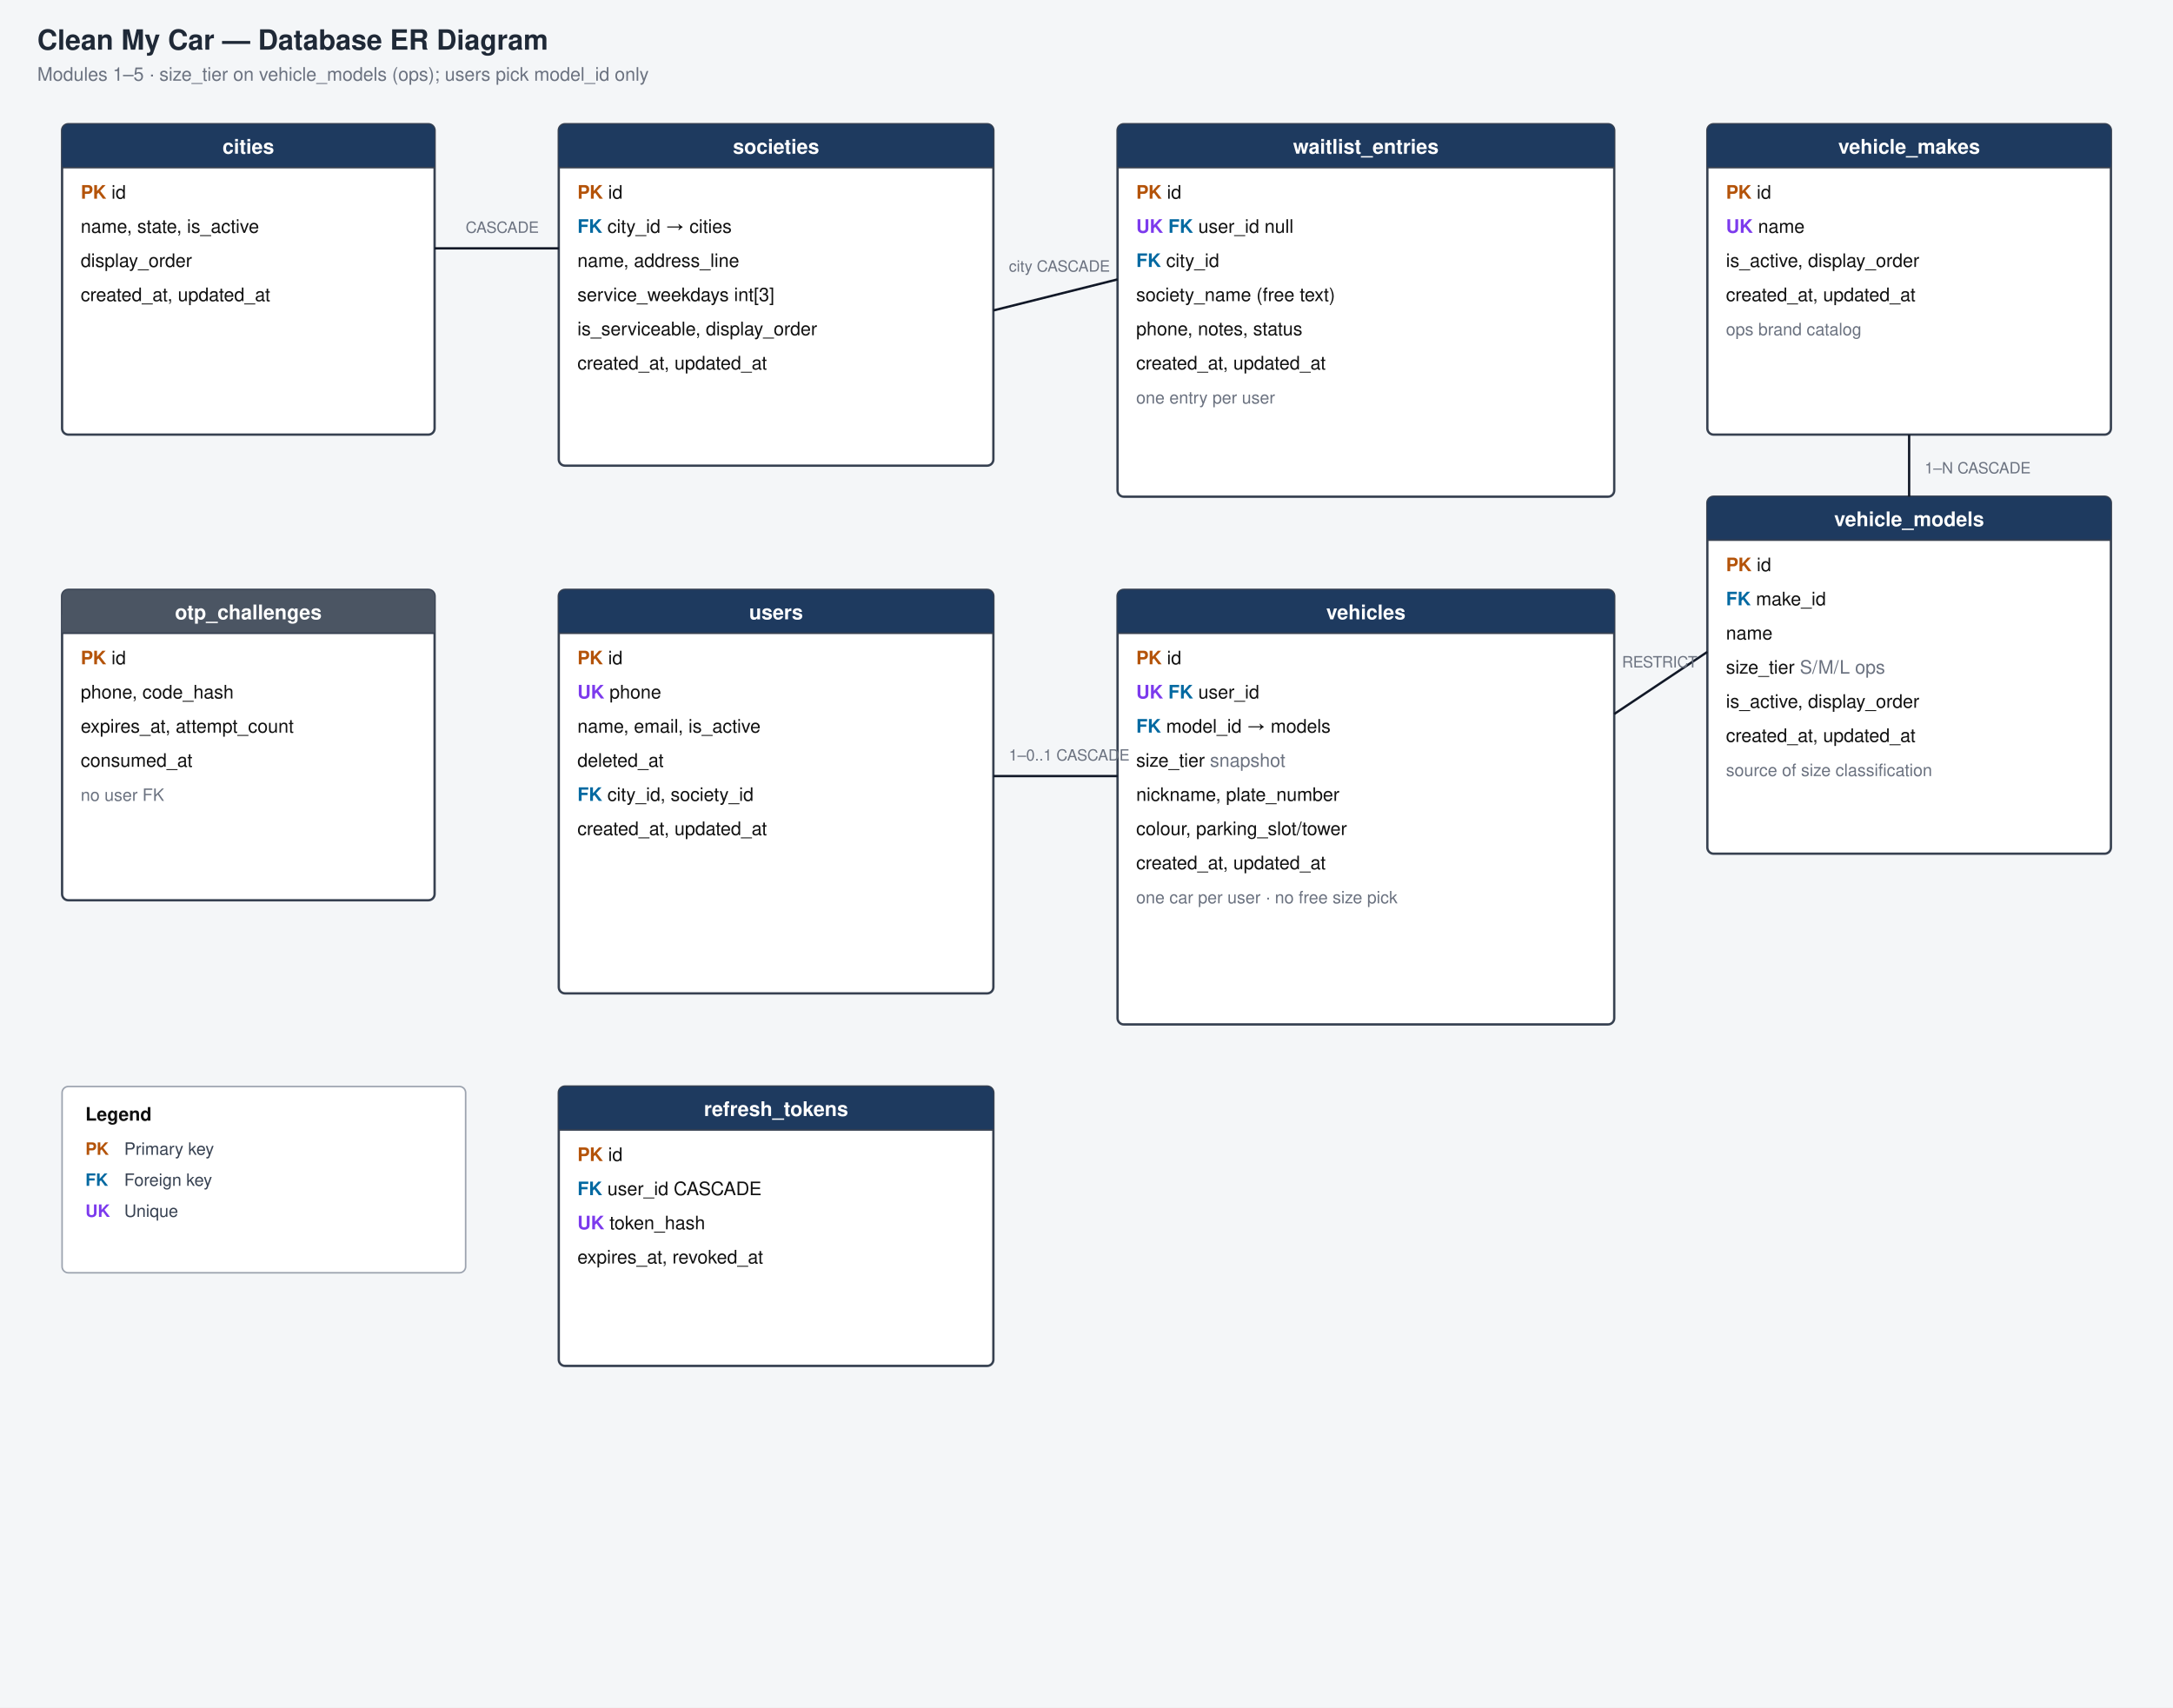
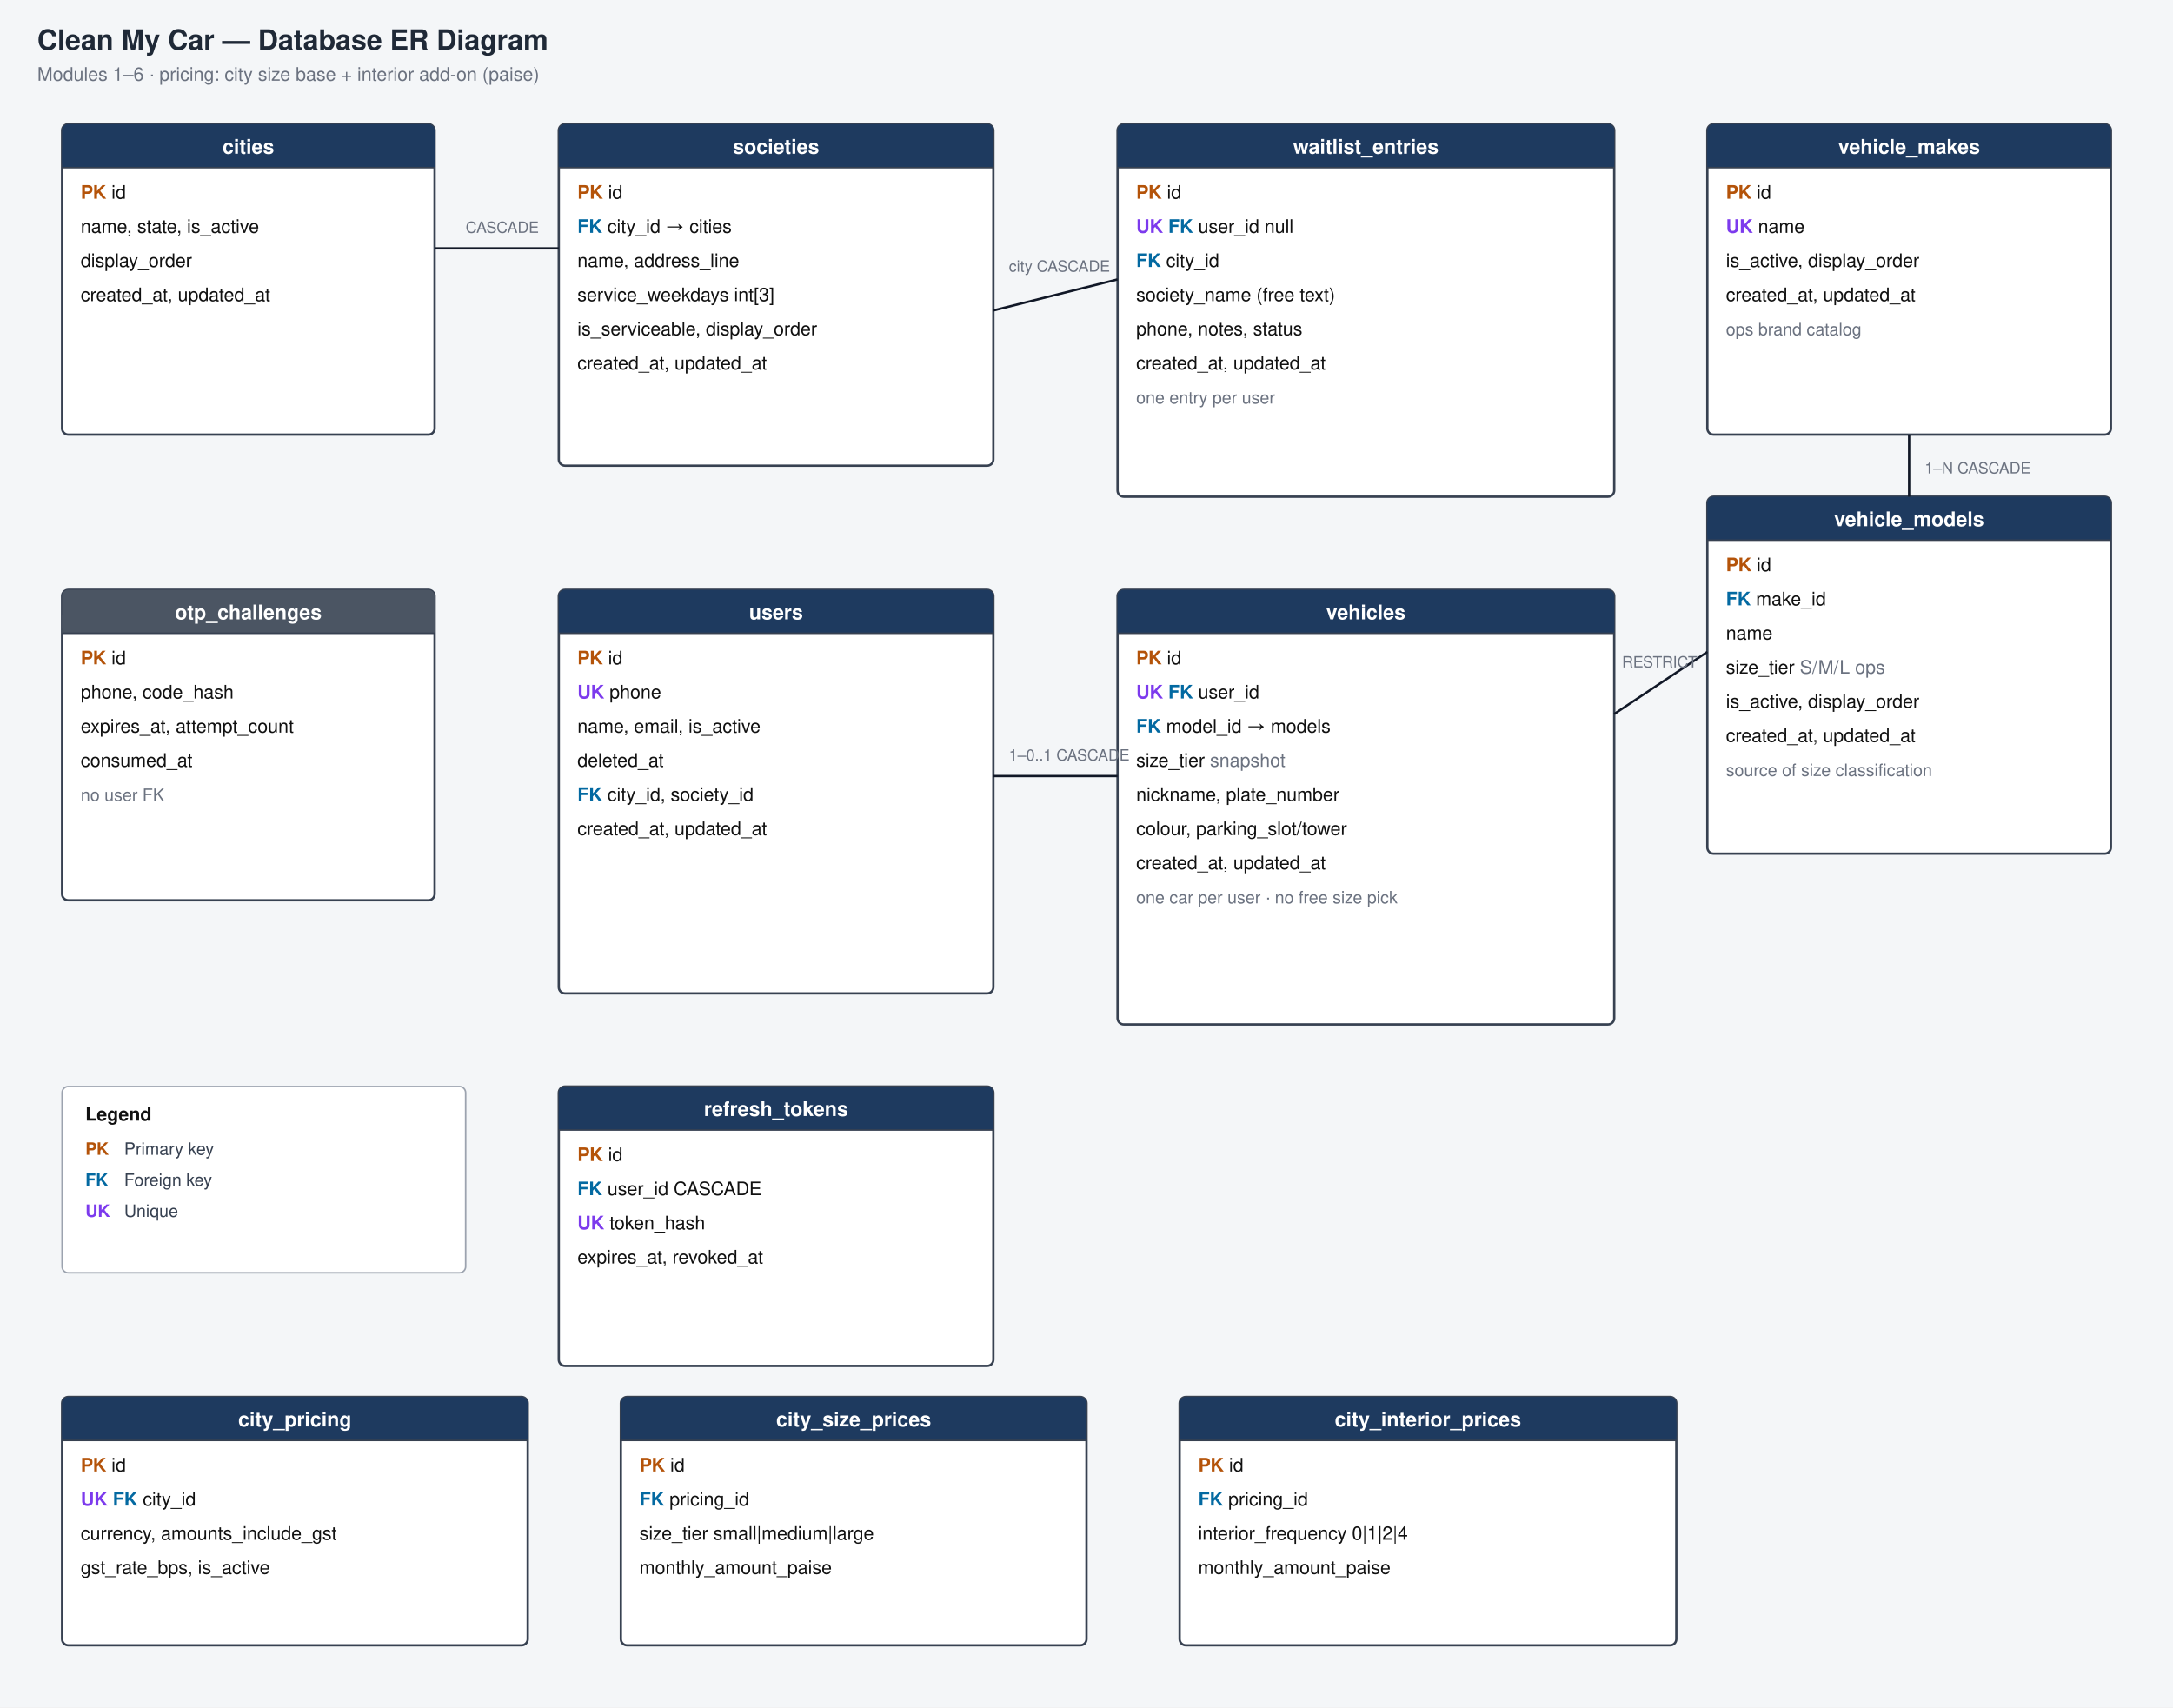
<svg xmlns="http://www.w3.org/2000/svg" width="1400" height="1100" viewBox="0 0 1400 1100" font-family="Helvetica, Arial, sans-serif">
  <rect width="100%" height="100%" fill="#f4f6f8" />
  <text x="24" y="32" font-size="18" font-weight="700" fill="#1f2937">Clean My Car — Database ER Diagram</text>
-   <text x="24" y="52" font-size="12" fill="#6b7280">Modules 1–5 · size_tier on vehicle_models (ops); users pick model_id only</text>
+   <text x="24" y="52" font-size="12" fill="#6b7280">Modules 1–6 · pricing: city size base + interior add-on (paise)</text>
  <g id="table-cities">
    <rect x="40" y="80" width="240" height="200" rx="4" fill="#fff" stroke="#374151" stroke-width="1.5" />
    <rect x="40" y="80" width="240" height="28" rx="4" fill="#1e3a5f" />
    <rect x="40" y="96" width="240" height="12" fill="#1e3a5f" />
    <text x="160" y="99" text-anchor="middle" font-size="13" font-weight="700" fill="#fff">cities</text>
    <line x1="40" y1="108" x2="280" y2="108" stroke="#374151" />
    <text x="52" y="128" font-size="12" fill="#111">
      <tspan font-weight="700" fill="#b45309">PK</tspan>  id</text>
    <text x="52" y="150" font-size="12" fill="#111">name, state, is_active</text>
    <text x="52" y="172" font-size="12" fill="#111">display_order</text>
    <text x="52" y="194" font-size="12" fill="#111">created_at, updated_at</text>
  </g>
  <g id="table-societies">
    <rect x="360" y="80" width="280" height="220" rx="4" fill="#fff" stroke="#374151" stroke-width="1.5" />
    <rect x="360" y="80" width="280" height="28" rx="4" fill="#1e3a5f" />
    <rect x="360" y="96" width="280" height="12" fill="#1e3a5f" />
    <text x="500" y="99" text-anchor="middle" font-size="13" font-weight="700" fill="#fff">societies</text>
    <line x1="360" y1="108" x2="640" y2="108" stroke="#374151" />
    <text x="372" y="128" font-size="12" fill="#111">
      <tspan font-weight="700" fill="#b45309">PK</tspan>  id</text>
    <text x="372" y="150" font-size="12" fill="#111">
      <tspan font-weight="700" fill="#0369a1">FK</tspan>  city_id → cities</text>
    <text x="372" y="172" font-size="12" fill="#111">name, address_line</text>
    <text x="372" y="194" font-size="12" fill="#111">service_weekdays int[3]</text>
    <text x="372" y="216" font-size="12" fill="#111">is_serviceable, display_order</text>
    <text x="372" y="238" font-size="12" fill="#111">created_at, updated_at</text>
  </g>
  <g id="table-waitlist">
    <rect x="720" y="80" width="320" height="240" rx="4" fill="#fff" stroke="#374151" stroke-width="1.5" />
    <rect x="720" y="80" width="320" height="28" rx="4" fill="#1e3a5f" />
    <rect x="720" y="96" width="320" height="12" fill="#1e3a5f" />
    <text x="880" y="99" text-anchor="middle" font-size="13" font-weight="700" fill="#fff">waitlist_entries</text>
    <line x1="720" y1="108" x2="1040" y2="108" stroke="#374151" />
    <text x="732" y="128" font-size="12" fill="#111">
      <tspan font-weight="700" fill="#b45309">PK</tspan>  id</text>
    <text x="732" y="150" font-size="12" fill="#111">
      <tspan font-weight="700" fill="#7c3aed">UK</tspan>
      <tspan font-weight="700" fill="#0369a1">FK</tspan>  user_id null</text>
    <text x="732" y="172" font-size="12" fill="#111">
      <tspan font-weight="700" fill="#0369a1">FK</tspan>  city_id</text>
    <text x="732" y="194" font-size="12" fill="#111">society_name (free text)</text>
    <text x="732" y="216" font-size="12" fill="#111">phone, notes, status</text>
    <text x="732" y="238" font-size="12" fill="#111">created_at, updated_at</text>
    <text x="732" y="260" font-size="11" fill="#6b7280">one entry per user</text>
  </g>
  <g id="table-makes">
    <rect x="1100" y="80" width="260" height="200" rx="4" fill="#fff" stroke="#374151" stroke-width="1.5" />
    <rect x="1100" y="80" width="260" height="28" rx="4" fill="#1e3a5f" />
    <rect x="1100" y="96" width="260" height="12" fill="#1e3a5f" />
    <text x="1230" y="99" text-anchor="middle" font-size="13" font-weight="700" fill="#fff">vehicle_makes</text>
    <line x1="1100" y1="108" x2="1360" y2="108" stroke="#374151" />
    <text x="1112" y="128" font-size="12" fill="#111">
      <tspan font-weight="700" fill="#b45309">PK</tspan>  id</text>
    <text x="1112" y="150" font-size="12" fill="#111">
      <tspan font-weight="700" fill="#7c3aed">UK</tspan>  name</text>
    <text x="1112" y="172" font-size="12" fill="#111">is_active, display_order</text>
    <text x="1112" y="194" font-size="12" fill="#111">created_at, updated_at</text>
    <text x="1112" y="216" font-size="11" fill="#6b7280">ops brand catalog</text>
  </g>
  <g id="table-models">
    <rect x="1100" y="320" width="260" height="230" rx="4" fill="#fff" stroke="#374151" stroke-width="1.5" />
    <rect x="1100" y="320" width="260" height="28" rx="4" fill="#1e3a5f" />
    <rect x="1100" y="336" width="260" height="12" fill="#1e3a5f" />
    <text x="1230" y="339" text-anchor="middle" font-size="13" font-weight="700" fill="#fff">vehicle_models</text>
    <line x1="1100" y1="348" x2="1360" y2="348" stroke="#374151" />
    <text x="1112" y="368" font-size="12" fill="#111">
      <tspan font-weight="700" fill="#b45309">PK</tspan>  id</text>
    <text x="1112" y="390" font-size="12" fill="#111">
      <tspan font-weight="700" fill="#0369a1">FK</tspan>  make_id</text>
    <text x="1112" y="412" font-size="12" fill="#111">name</text>
    <text x="1112" y="434" font-size="12" fill="#111">size_tier  <tspan fill="#6b7280">S/M/L ops</tspan>
    </text>
    <text x="1112" y="456" font-size="12" fill="#111">is_active, display_order</text>
    <text x="1112" y="478" font-size="12" fill="#111">created_at, updated_at</text>
    <text x="1112" y="500" font-size="11" fill="#6b7280">source of size classification</text>
  </g>
  <g id="table-users">
    <rect x="360" y="380" width="280" height="260" rx="4" fill="#fff" stroke="#374151" stroke-width="1.5" />
    <rect x="360" y="380" width="280" height="28" rx="4" fill="#1e3a5f" />
    <rect x="360" y="396" width="280" height="12" fill="#1e3a5f" />
    <text x="500" y="399" text-anchor="middle" font-size="13" font-weight="700" fill="#fff">users</text>
    <line x1="360" y1="408" x2="640" y2="408" stroke="#374151" />
    <text x="372" y="428" font-size="12" fill="#111">
      <tspan font-weight="700" fill="#b45309">PK</tspan>  id</text>
    <text x="372" y="450" font-size="12" fill="#111">
      <tspan font-weight="700" fill="#7c3aed">UK</tspan>  phone</text>
    <text x="372" y="472" font-size="12" fill="#111">name, email, is_active</text>
    <text x="372" y="494" font-size="12" fill="#111">deleted_at</text>
    <text x="372" y="516" font-size="12" fill="#111">
      <tspan font-weight="700" fill="#0369a1">FK</tspan>  city_id, society_id</text>
    <text x="372" y="538" font-size="12" fill="#111">created_at, updated_at</text>
  </g>
  <g id="table-vehicles">
    <rect x="720" y="380" width="320" height="280" rx="4" fill="#fff" stroke="#374151" stroke-width="1.5" />
    <rect x="720" y="380" width="320" height="28" rx="4" fill="#1e3a5f" />
    <rect x="720" y="396" width="320" height="12" fill="#1e3a5f" />
    <text x="880" y="399" text-anchor="middle" font-size="13" font-weight="700" fill="#fff">vehicles</text>
    <line x1="720" y1="408" x2="1040" y2="408" stroke="#374151" />
    <text x="732" y="428" font-size="12" fill="#111">
      <tspan font-weight="700" fill="#b45309">PK</tspan>  id</text>
    <text x="732" y="450" font-size="12" fill="#111">
      <tspan font-weight="700" fill="#7c3aed">UK</tspan>
      <tspan font-weight="700" fill="#0369a1">FK</tspan>  user_id</text>
    <text x="732" y="472" font-size="12" fill="#111">
      <tspan font-weight="700" fill="#0369a1">FK</tspan>  model_id → models</text>
    <text x="732" y="494" font-size="12" fill="#111">size_tier  <tspan fill="#6b7280">snapshot</tspan>
    </text>
    <text x="732" y="516" font-size="12" fill="#111">nickname, plate_number</text>
    <text x="732" y="538" font-size="12" fill="#111">colour, parking_slot/tower</text>
    <text x="732" y="560" font-size="12" fill="#111">created_at, updated_at</text>
    <text x="732" y="582" font-size="11" fill="#6b7280">one car per user · no free size pick</text>
  </g>
  <g id="table-refresh">
    <rect x="360" y="700" width="280" height="180" rx="4" fill="#fff" stroke="#374151" stroke-width="1.5" />
    <rect x="360" y="700" width="280" height="28" rx="4" fill="#1e3a5f" />
    <rect x="360" y="716" width="280" height="12" fill="#1e3a5f" />
    <text x="500" y="719" text-anchor="middle" font-size="13" font-weight="700" fill="#fff">refresh_tokens</text>
    <line x1="360" y1="728" x2="640" y2="728" stroke="#374151" />
    <text x="372" y="748" font-size="12" fill="#111">
      <tspan font-weight="700" fill="#b45309">PK</tspan>  id</text>
    <text x="372" y="770" font-size="12" fill="#111">
      <tspan font-weight="700" fill="#0369a1">FK</tspan>  user_id CASCADE</text>
    <text x="372" y="792" font-size="12" fill="#111">
      <tspan font-weight="700" fill="#7c3aed">UK</tspan>  token_hash</text>
    <text x="372" y="814" font-size="12" fill="#111">expires_at, revoked_at</text>
  </g>
  <g id="table-otp">
    <rect x="40" y="380" width="240" height="200" rx="4" fill="#fff" stroke="#374151" stroke-width="1.5" />
    <rect x="40" y="380" width="240" height="28" rx="4" fill="#4b5563" />
    <rect x="40" y="396" width="240" height="12" fill="#4b5563" />
    <text x="160" y="399" text-anchor="middle" font-size="13" font-weight="700" fill="#fff">otp_challenges</text>
    <line x1="40" y1="408" x2="280" y2="408" stroke="#374151" />
    <text x="52" y="428" font-size="12" fill="#111">
      <tspan font-weight="700" fill="#b45309">PK</tspan>  id</text>
    <text x="52" y="450" font-size="12" fill="#111">phone, code_hash</text>
    <text x="52" y="472" font-size="12" fill="#111">expires_at, attempt_count</text>
    <text x="52" y="494" font-size="12" fill="#111">consumed_at</text>
    <text x="52" y="516" font-size="11" fill="#6b7280">no user FK</text>
  </g>
  <line x1="280" y1="160" x2="360" y2="160" stroke="#111827" stroke-width="1.5" />
  <text x="300" y="150" font-size="10" fill="#6b7280">CASCADE</text>
  <line x1="1230" y1="280" x2="1230" y2="320" stroke="#111827" stroke-width="1.5" />
  <text x="1240" y="305" font-size="10" fill="#6b7280">1–N CASCADE</text>
  <line x1="640" y1="500" x2="720" y2="500" stroke="#111827" stroke-width="1.5" />
  <text x="650" y="490" font-size="10" fill="#6b7280">1–0..1 CASCADE</text>
  <path d="M 1100 420 L 1040 460" fill="none" stroke="#111827" stroke-width="1.5" />
  <text x="1045" y="430" font-size="10" fill="#6b7280">RESTRICT</text>
  <path d="M 640 200 L 720 180" fill="none" stroke="#111827" stroke-width="1.5" />
  <text x="650" y="175" font-size="10" fill="#6b7280">city CASCADE</text>
+   <g id="table-city-pricing">
+     <rect x="40" y="900" width="300" height="160" rx="4" fill="#fff" stroke="#374151" stroke-width="1.5" />
+     <rect x="40" y="900" width="300" height="28" rx="4" fill="#1e3a5f" />
+     <rect x="40" y="916" width="300" height="12" fill="#1e3a5f" />
+     <text x="190" y="919" text-anchor="middle" font-size="13" font-weight="700" fill="#fff">city_pricing</text>
+     <line x1="40" y1="928" x2="340" y2="928" stroke="#374151" />
+     <text x="52" y="948" font-size="12" fill="#111">
+       <tspan font-weight="700" fill="#b45309">PK</tspan>  id</text>
+     <text x="52" y="970" font-size="12" fill="#111">
+       <tspan font-weight="700" fill="#7c3aed">UK</tspan>
+       <tspan font-weight="700" fill="#0369a1">FK</tspan>  city_id</text>
+     <text x="52" y="992" font-size="12" fill="#111">currency, amounts_include_gst</text>
+     <text x="52" y="1014" font-size="12" fill="#111">gst_rate_bps, is_active</text>
+   </g>
+   <g id="table-city-size-prices">
+     <rect x="400" y="900" width="300" height="160" rx="4" fill="#fff" stroke="#374151" stroke-width="1.5" />
+     <rect x="400" y="900" width="300" height="28" rx="4" fill="#1e3a5f" />
+     <rect x="400" y="916" width="300" height="12" fill="#1e3a5f" />
+     <text x="550" y="919" text-anchor="middle" font-size="13" font-weight="700" fill="#fff">city_size_prices</text>
+     <line x1="400" y1="928" x2="700" y2="928" stroke="#374151" />
+     <text x="412" y="948" font-size="12" fill="#111">
+       <tspan font-weight="700" fill="#b45309">PK</tspan>  id</text>
+     <text x="412" y="970" font-size="12" fill="#111">
+       <tspan font-weight="700" fill="#0369a1">FK</tspan>  pricing_id</text>
+     <text x="412" y="992" font-size="12" fill="#111">size_tier  small|medium|large</text>
+     <text x="412" y="1014" font-size="12" fill="#111">monthly_amount_paise</text>
+   </g>
+   <g id="table-city-interior-prices">
+     <rect x="760" y="900" width="320" height="160" rx="4" fill="#fff" stroke="#374151" stroke-width="1.5" />
+     <rect x="760" y="900" width="320" height="28" rx="4" fill="#1e3a5f" />
+     <rect x="760" y="916" width="320" height="12" fill="#1e3a5f" />
+     <text x="920" y="919" text-anchor="middle" font-size="13" font-weight="700" fill="#fff">city_interior_prices</text>
+     <line x1="760" y1="928" x2="1080" y2="928" stroke="#374151" />
+     <text x="772" y="948" font-size="12" fill="#111">
+       <tspan font-weight="700" fill="#b45309">PK</tspan>  id</text>
+     <text x="772" y="970" font-size="12" fill="#111">
+       <tspan font-weight="700" fill="#0369a1">FK</tspan>  pricing_id</text>
+     <text x="772" y="992" font-size="12" fill="#111">interior_frequency  0|1|2|4</text>
+     <text x="772" y="1014" font-size="12" fill="#111">monthly_amount_paise</text>
+   </g>
  <g id="legend">
    <rect x="40" y="700" width="260" height="120" rx="4" fill="#fff" stroke="#9ca3af" />
    <text x="55" y="722" font-size="12" font-weight="700" fill="#111">Legend</text>
    <text x="55" y="744" font-size="11" fill="#b45309" font-weight="700">PK</text>
    <text x="80" y="744" font-size="11" fill="#374151">Primary key</text>
    <text x="55" y="764" font-size="11" fill="#0369a1" font-weight="700">FK</text>
    <text x="80" y="764" font-size="11" fill="#374151">Foreign key</text>
    <text x="55" y="784" font-size="11" fill="#7c3aed" font-weight="700">UK</text>
    <text x="80" y="784" font-size="11" fill="#374151">Unique</text>
  </g>
</svg>
